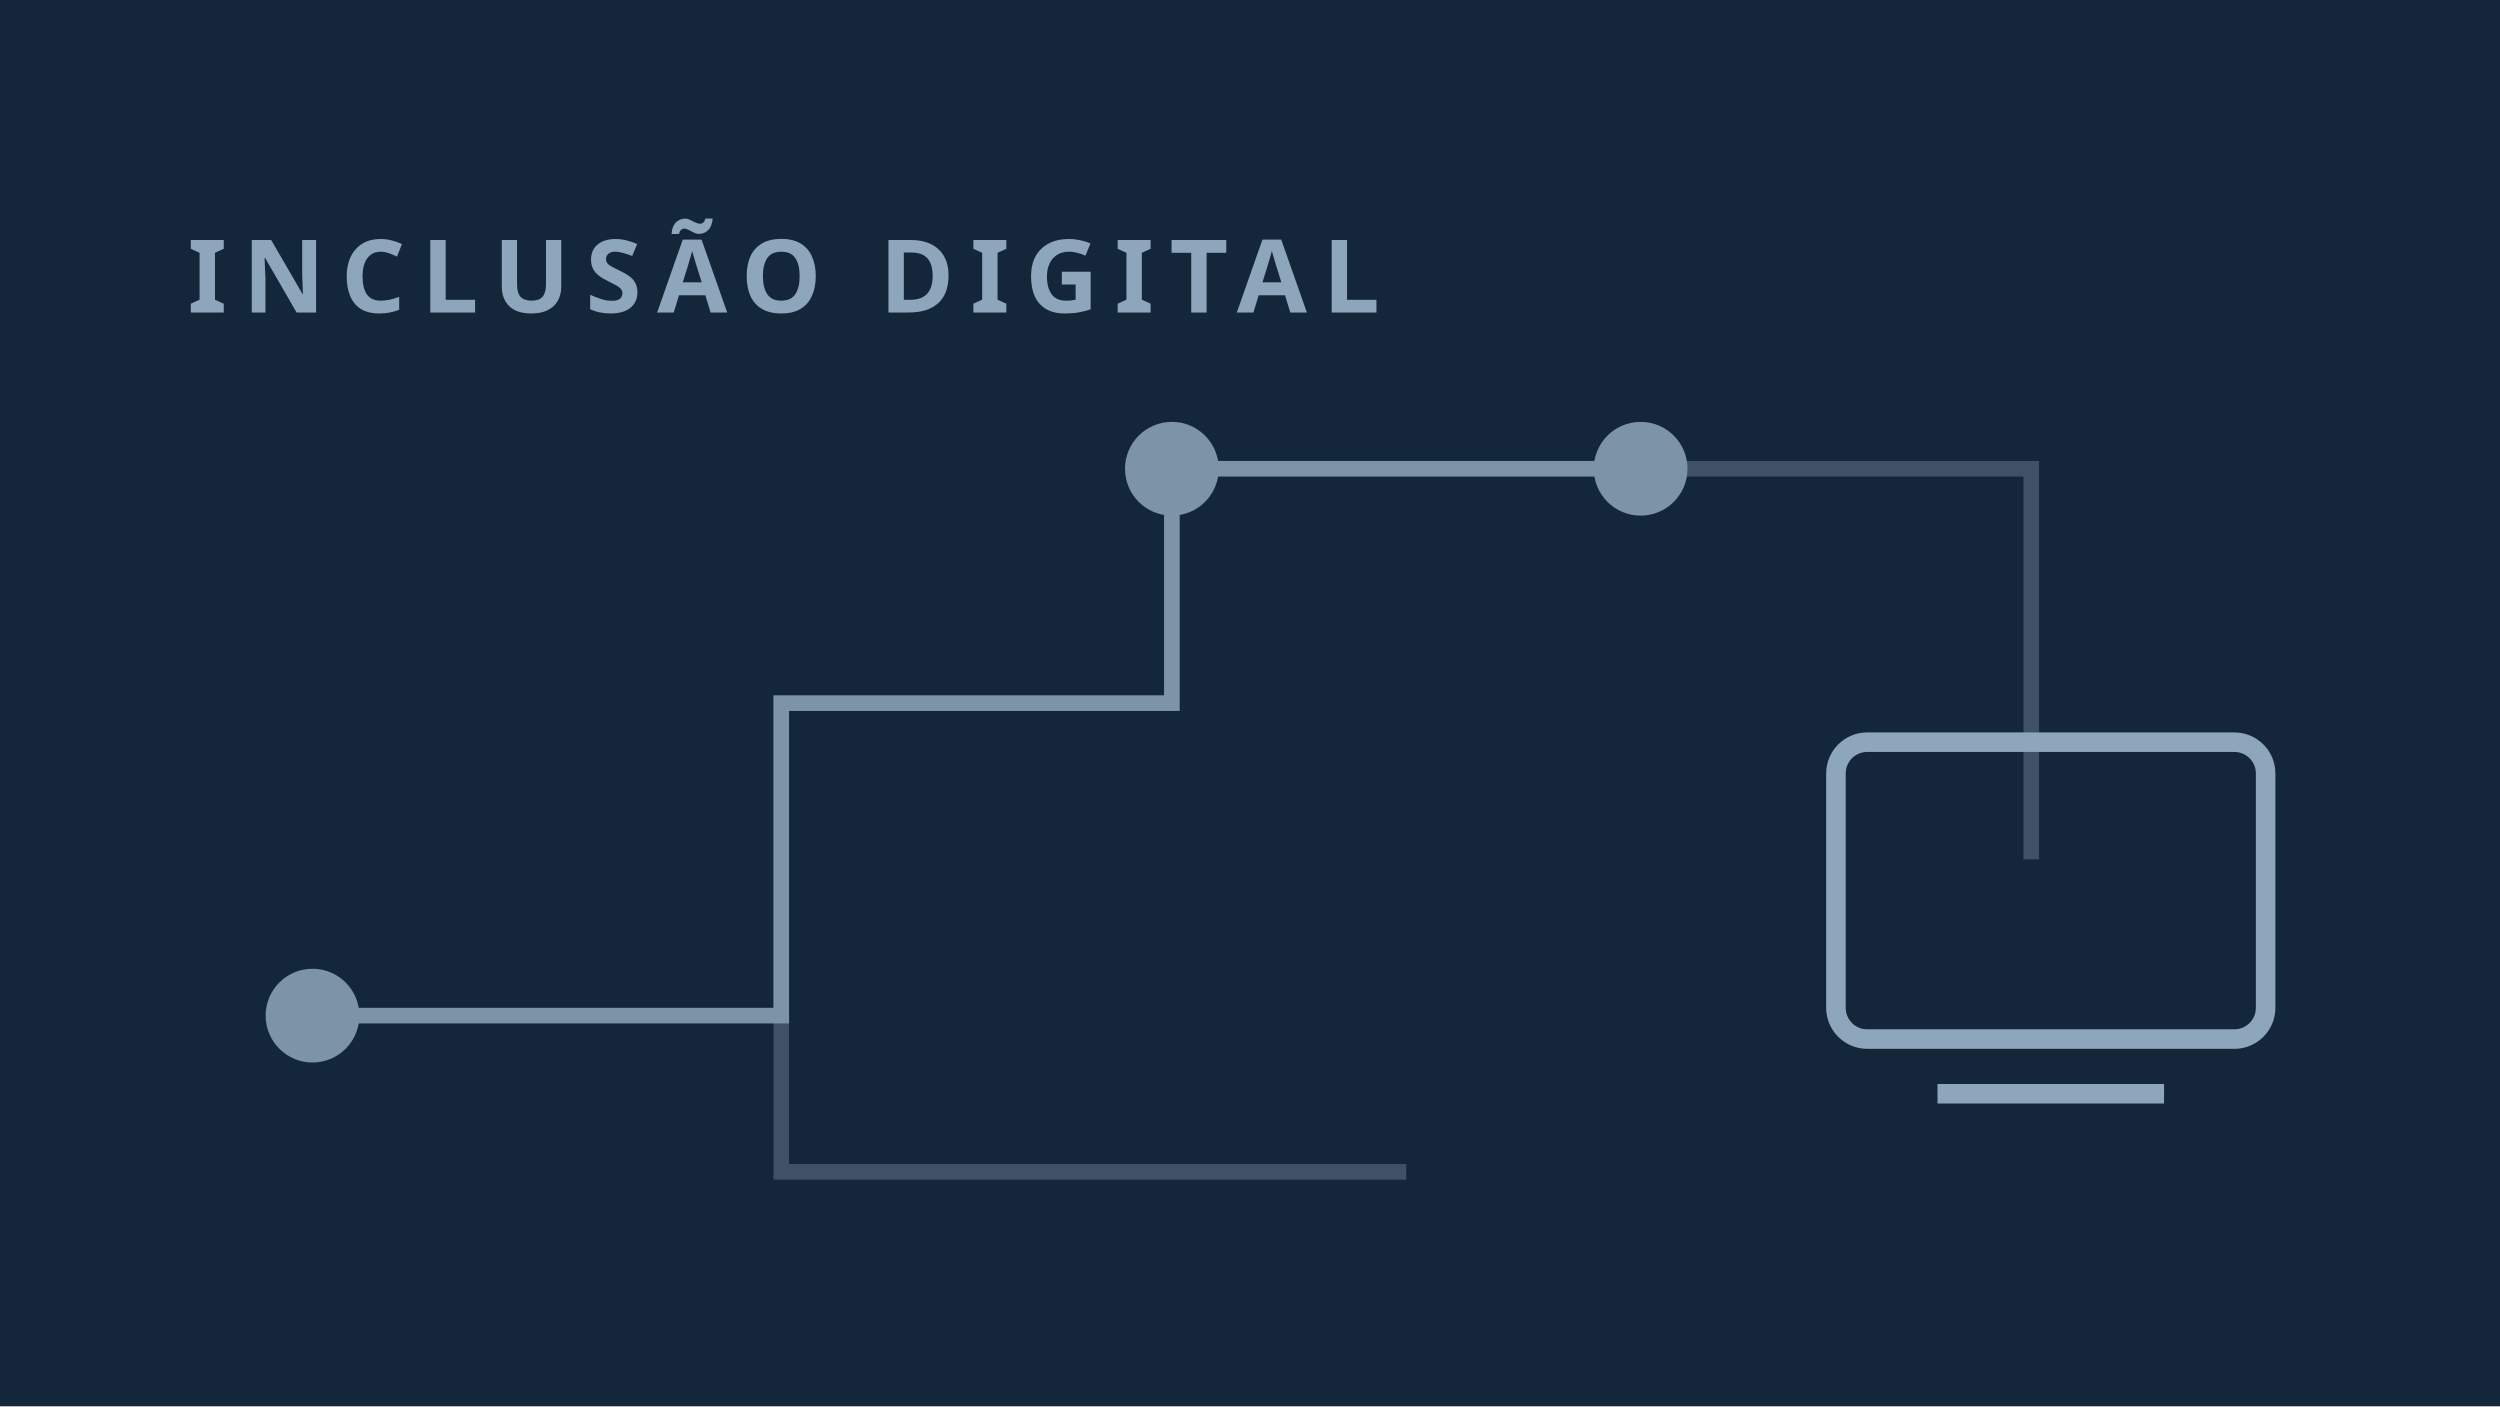
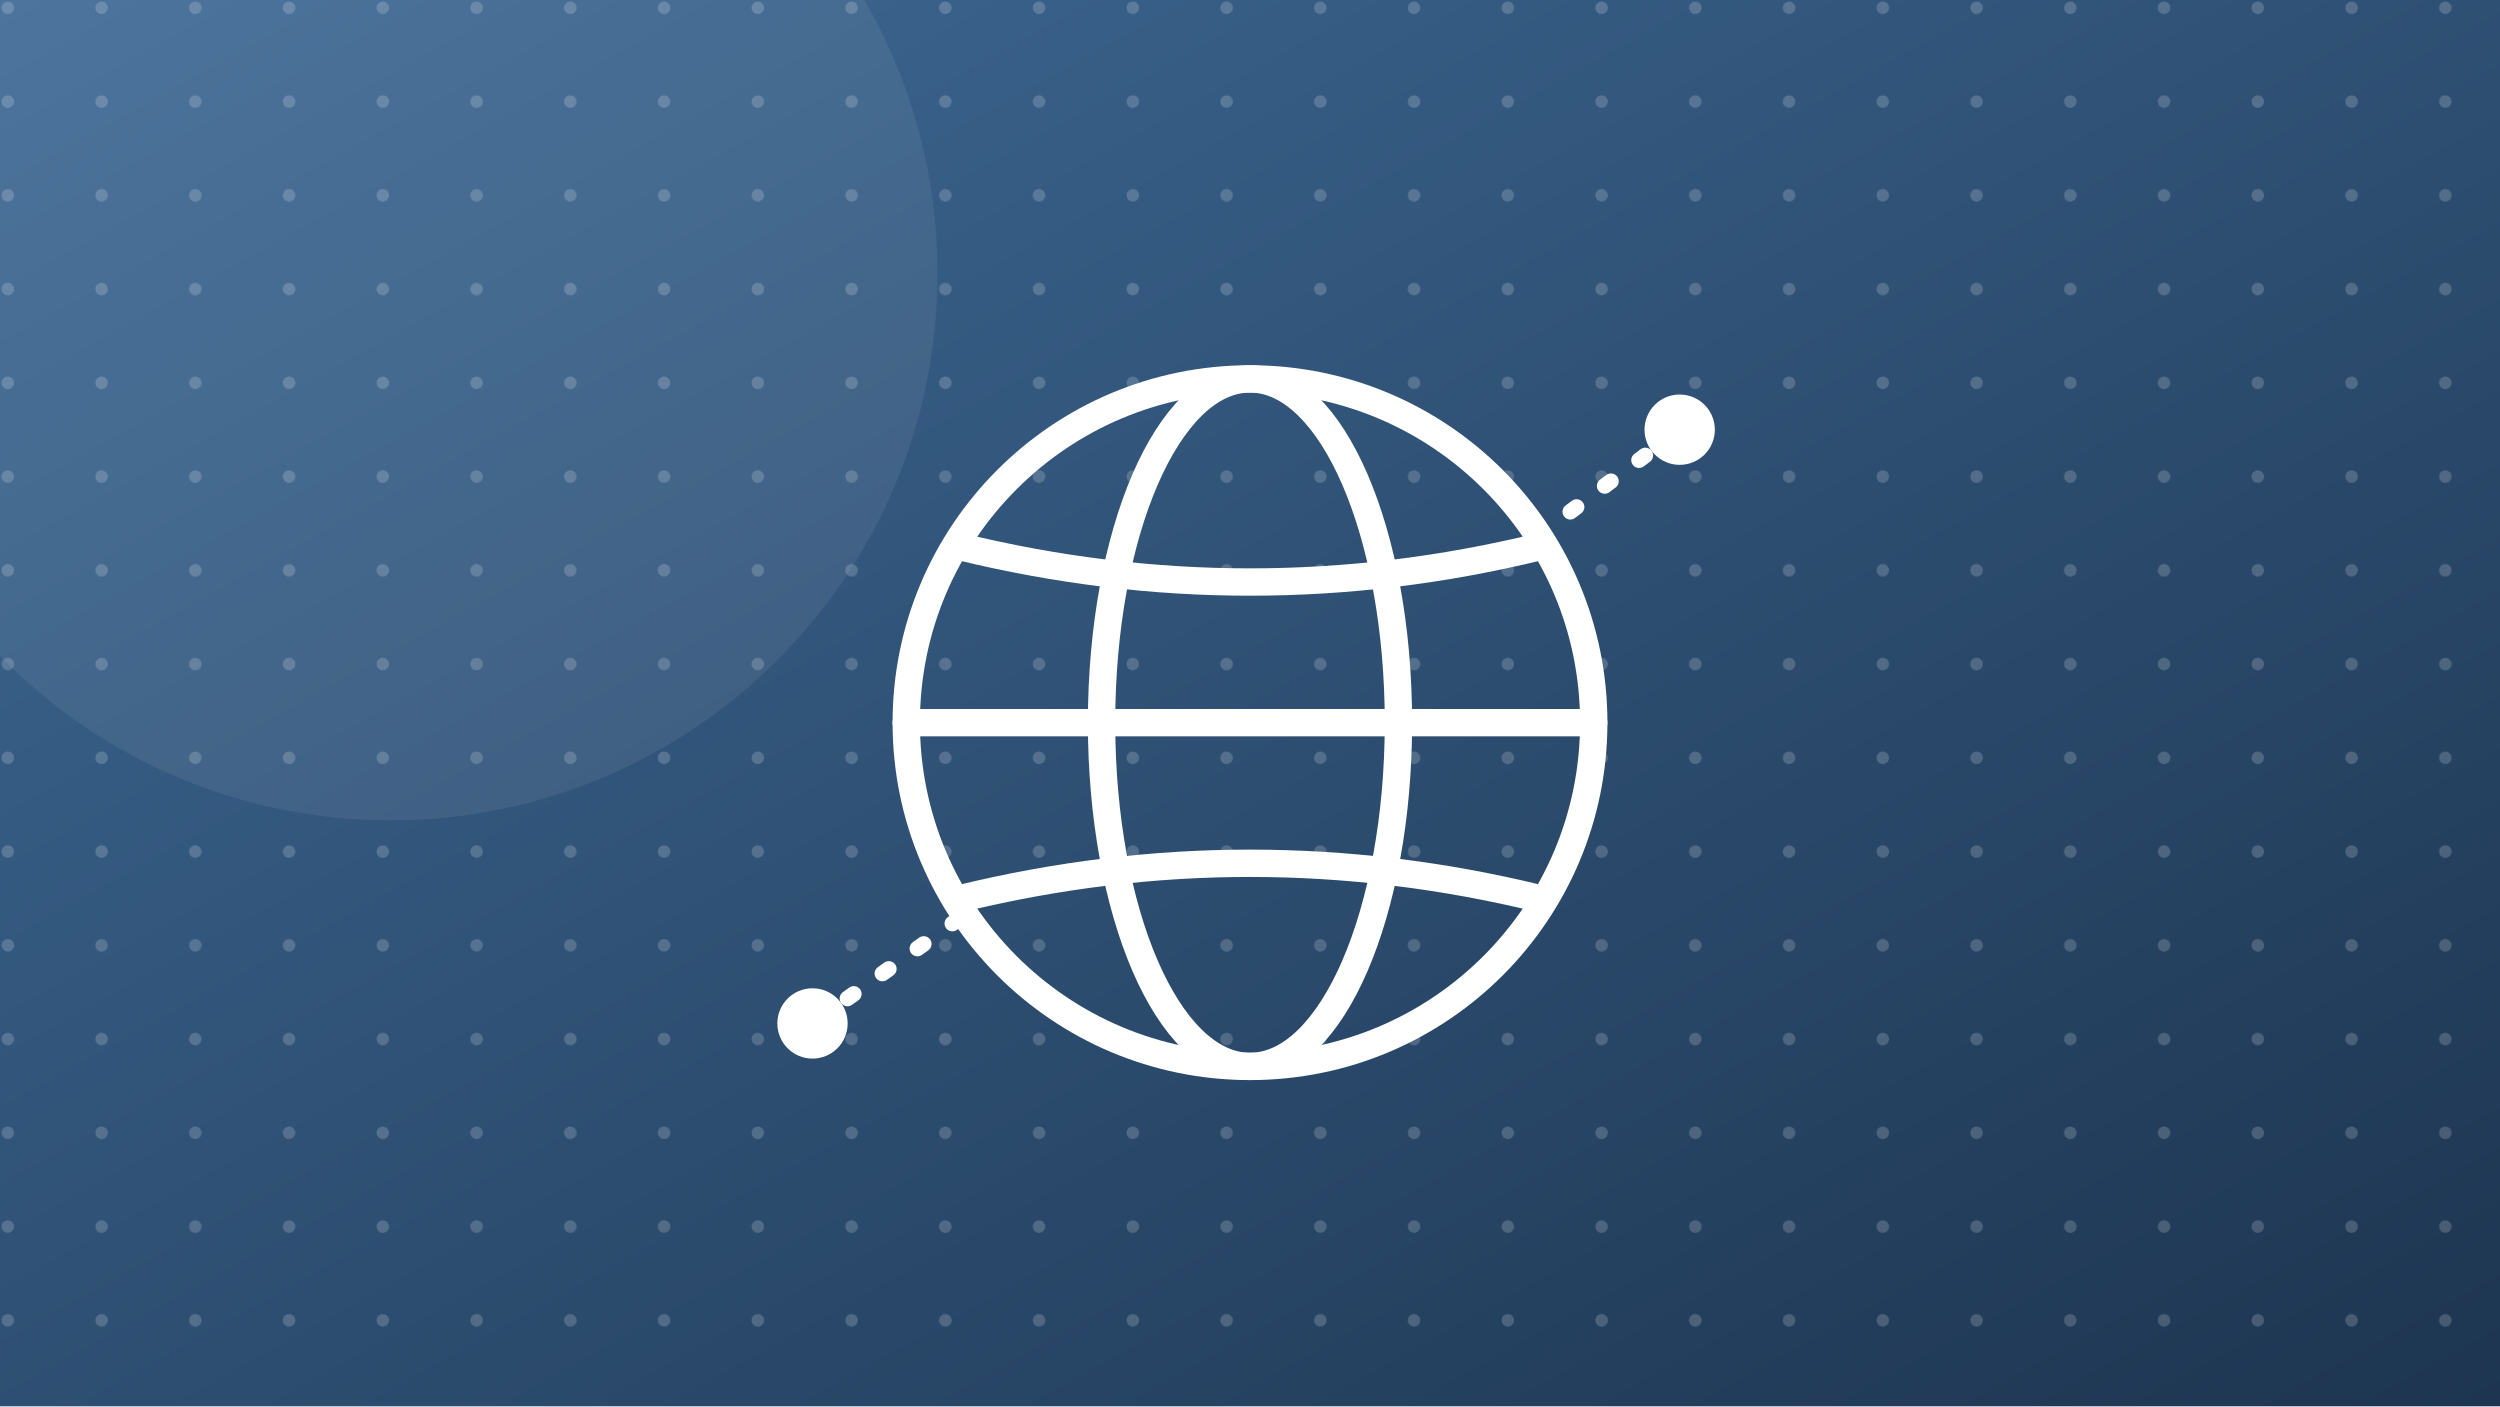
- <svg xmlns="http://www.w3.org/2000/svg" viewBox="0 0 320 180">
-   <rect width="320" height="180" fill="#14263a" />
-   <g stroke="#8ea6bb" stroke-width="2" fill="none" opacity="0.85">
-     <path d="M40 130 h60 v-40 h50 v-30 h60" />
-     <circle cx="40" cy="130" r="5" fill="#8ea6bb" />
-     <circle cx="150" cy="60" r="5" fill="#8ea6bb" />
-     <circle cx="210" cy="60" r="5" fill="#8ea6bb" />
-     <path d="M100 130 v20 h80" opacity="0.4" />
-     <path d="M210 60 h50 v50" opacity="0.4" />
+ <svg xmlns="http://www.w3.org/2000/svg" viewBox="0 0 640 360">
+   <defs>
+     <linearGradient id="g" x1="0" y1="0" x2="1" y2="1">
+       <stop offset="0" stop-color="#3f6a96" />
+       <stop offset="1" stop-color="#1d3550" />
+     </linearGradient>
+     <pattern id="p" width="24" height="24" patternUnits="userSpaceOnUse">
+       <circle cx="2" cy="2" r="1.6" fill="#fff" opacity=".18" />
+     </pattern>
+   </defs>
+   <rect width="640" height="360" fill="url(#g)" />
+   <rect width="640" height="360" fill="url(#p)" />
+   <circle cx="100" cy="70" r="140" fill="#fff" opacity=".07" />
+   <g fill="none" stroke="#fff" stroke-width="7" stroke-linecap="round">
+     <circle cx="320" cy="185" r="88" />
+     <ellipse cx="320" cy="185" rx="38" ry="88" />
+     <line x1="232" y1="185" x2="408" y2="185" />
+     <path d="M246 140 Q320 158 394 140" />
+     <path d="M246 230 Q320 212 394 230" />
  </g>
-   <rect x="235" y="95" width="55" height="38" rx="4" fill="none" stroke="#8ea6bb" stroke-width="2.5" />
-   <line x1="248" y1="140" x2="277" y2="140" stroke="#8ea6bb" stroke-width="2.5" />
-   <text x="24" y="40" font-family="Segoe UI, sans-serif" font-size="13" font-weight="700" fill="#8ea6bb" letter-spacing="2">INCLUSÃO DIGITAL</text>
+   <g fill="#fff">
+     <circle cx="430" cy="110" r="9" />
+     <circle cx="208" cy="262" r="9" />
+   </g>
+   <g stroke="#fff" stroke-width="4" stroke-dasharray="2 9" stroke-linecap="round">
+     <line x1="430" y1="110" x2="390" y2="140" />
+     <line x1="208" y1="262" x2="250" y2="232" />
+   </g>
</svg>
